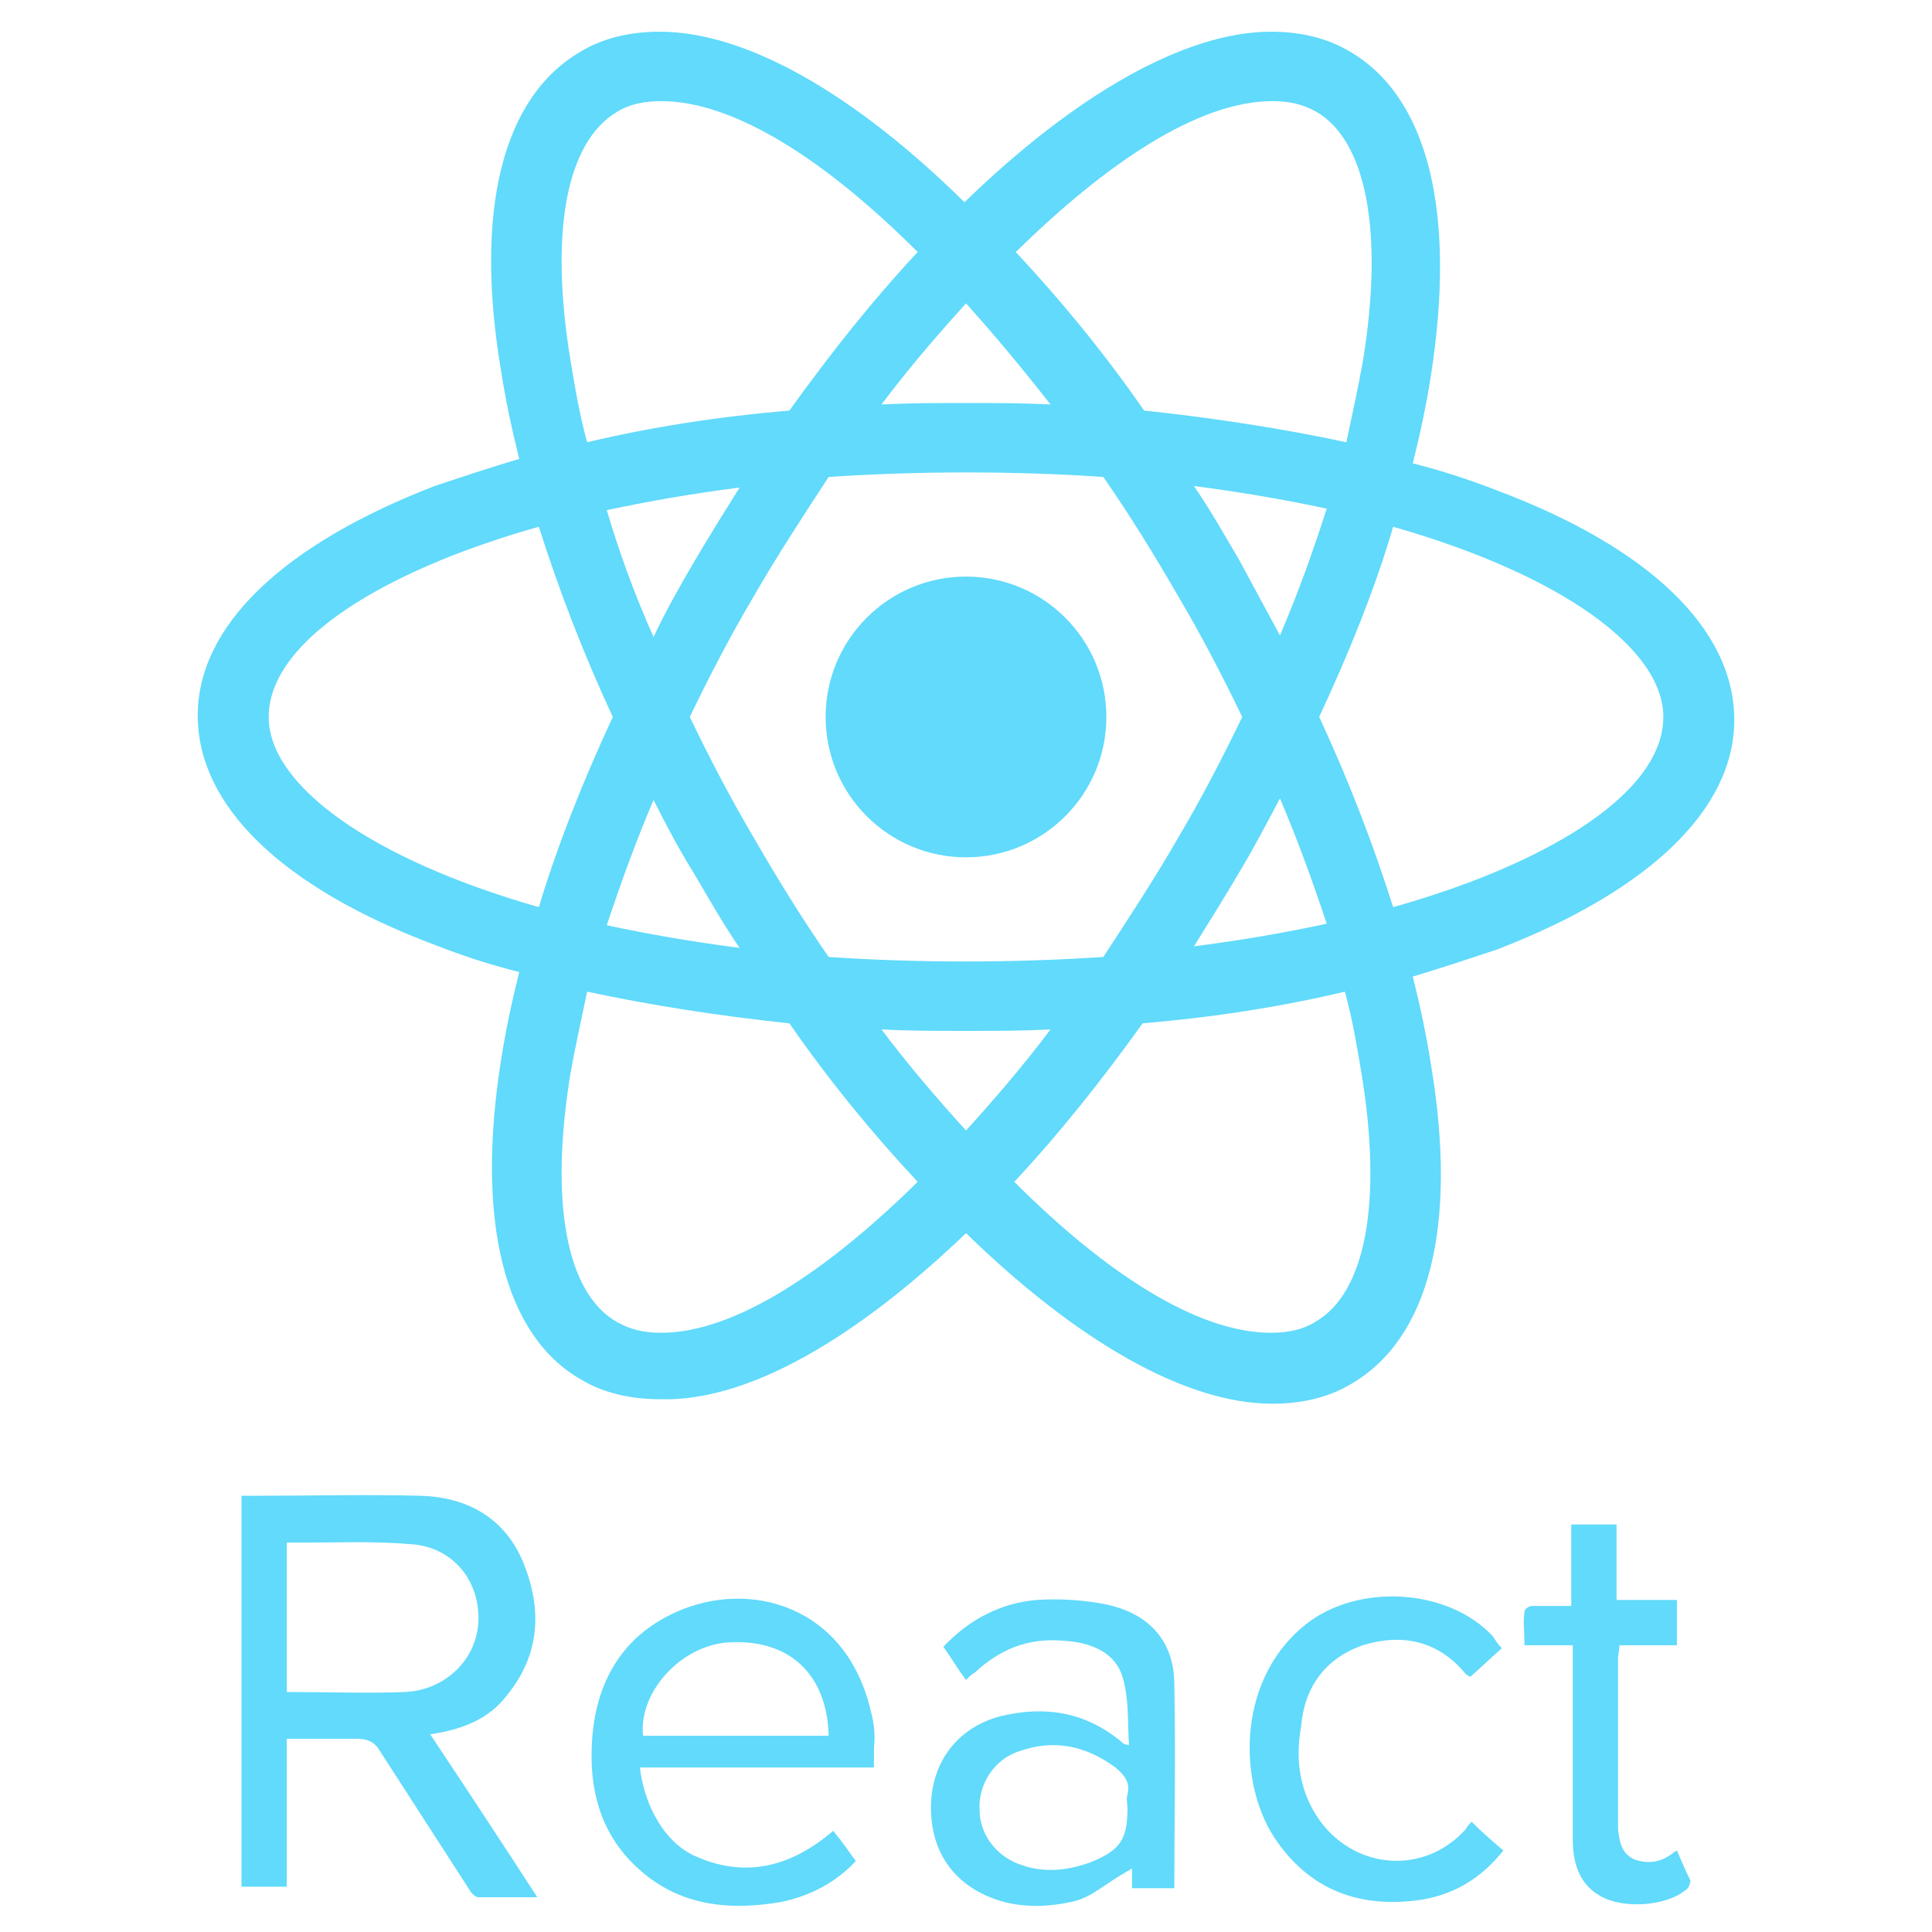
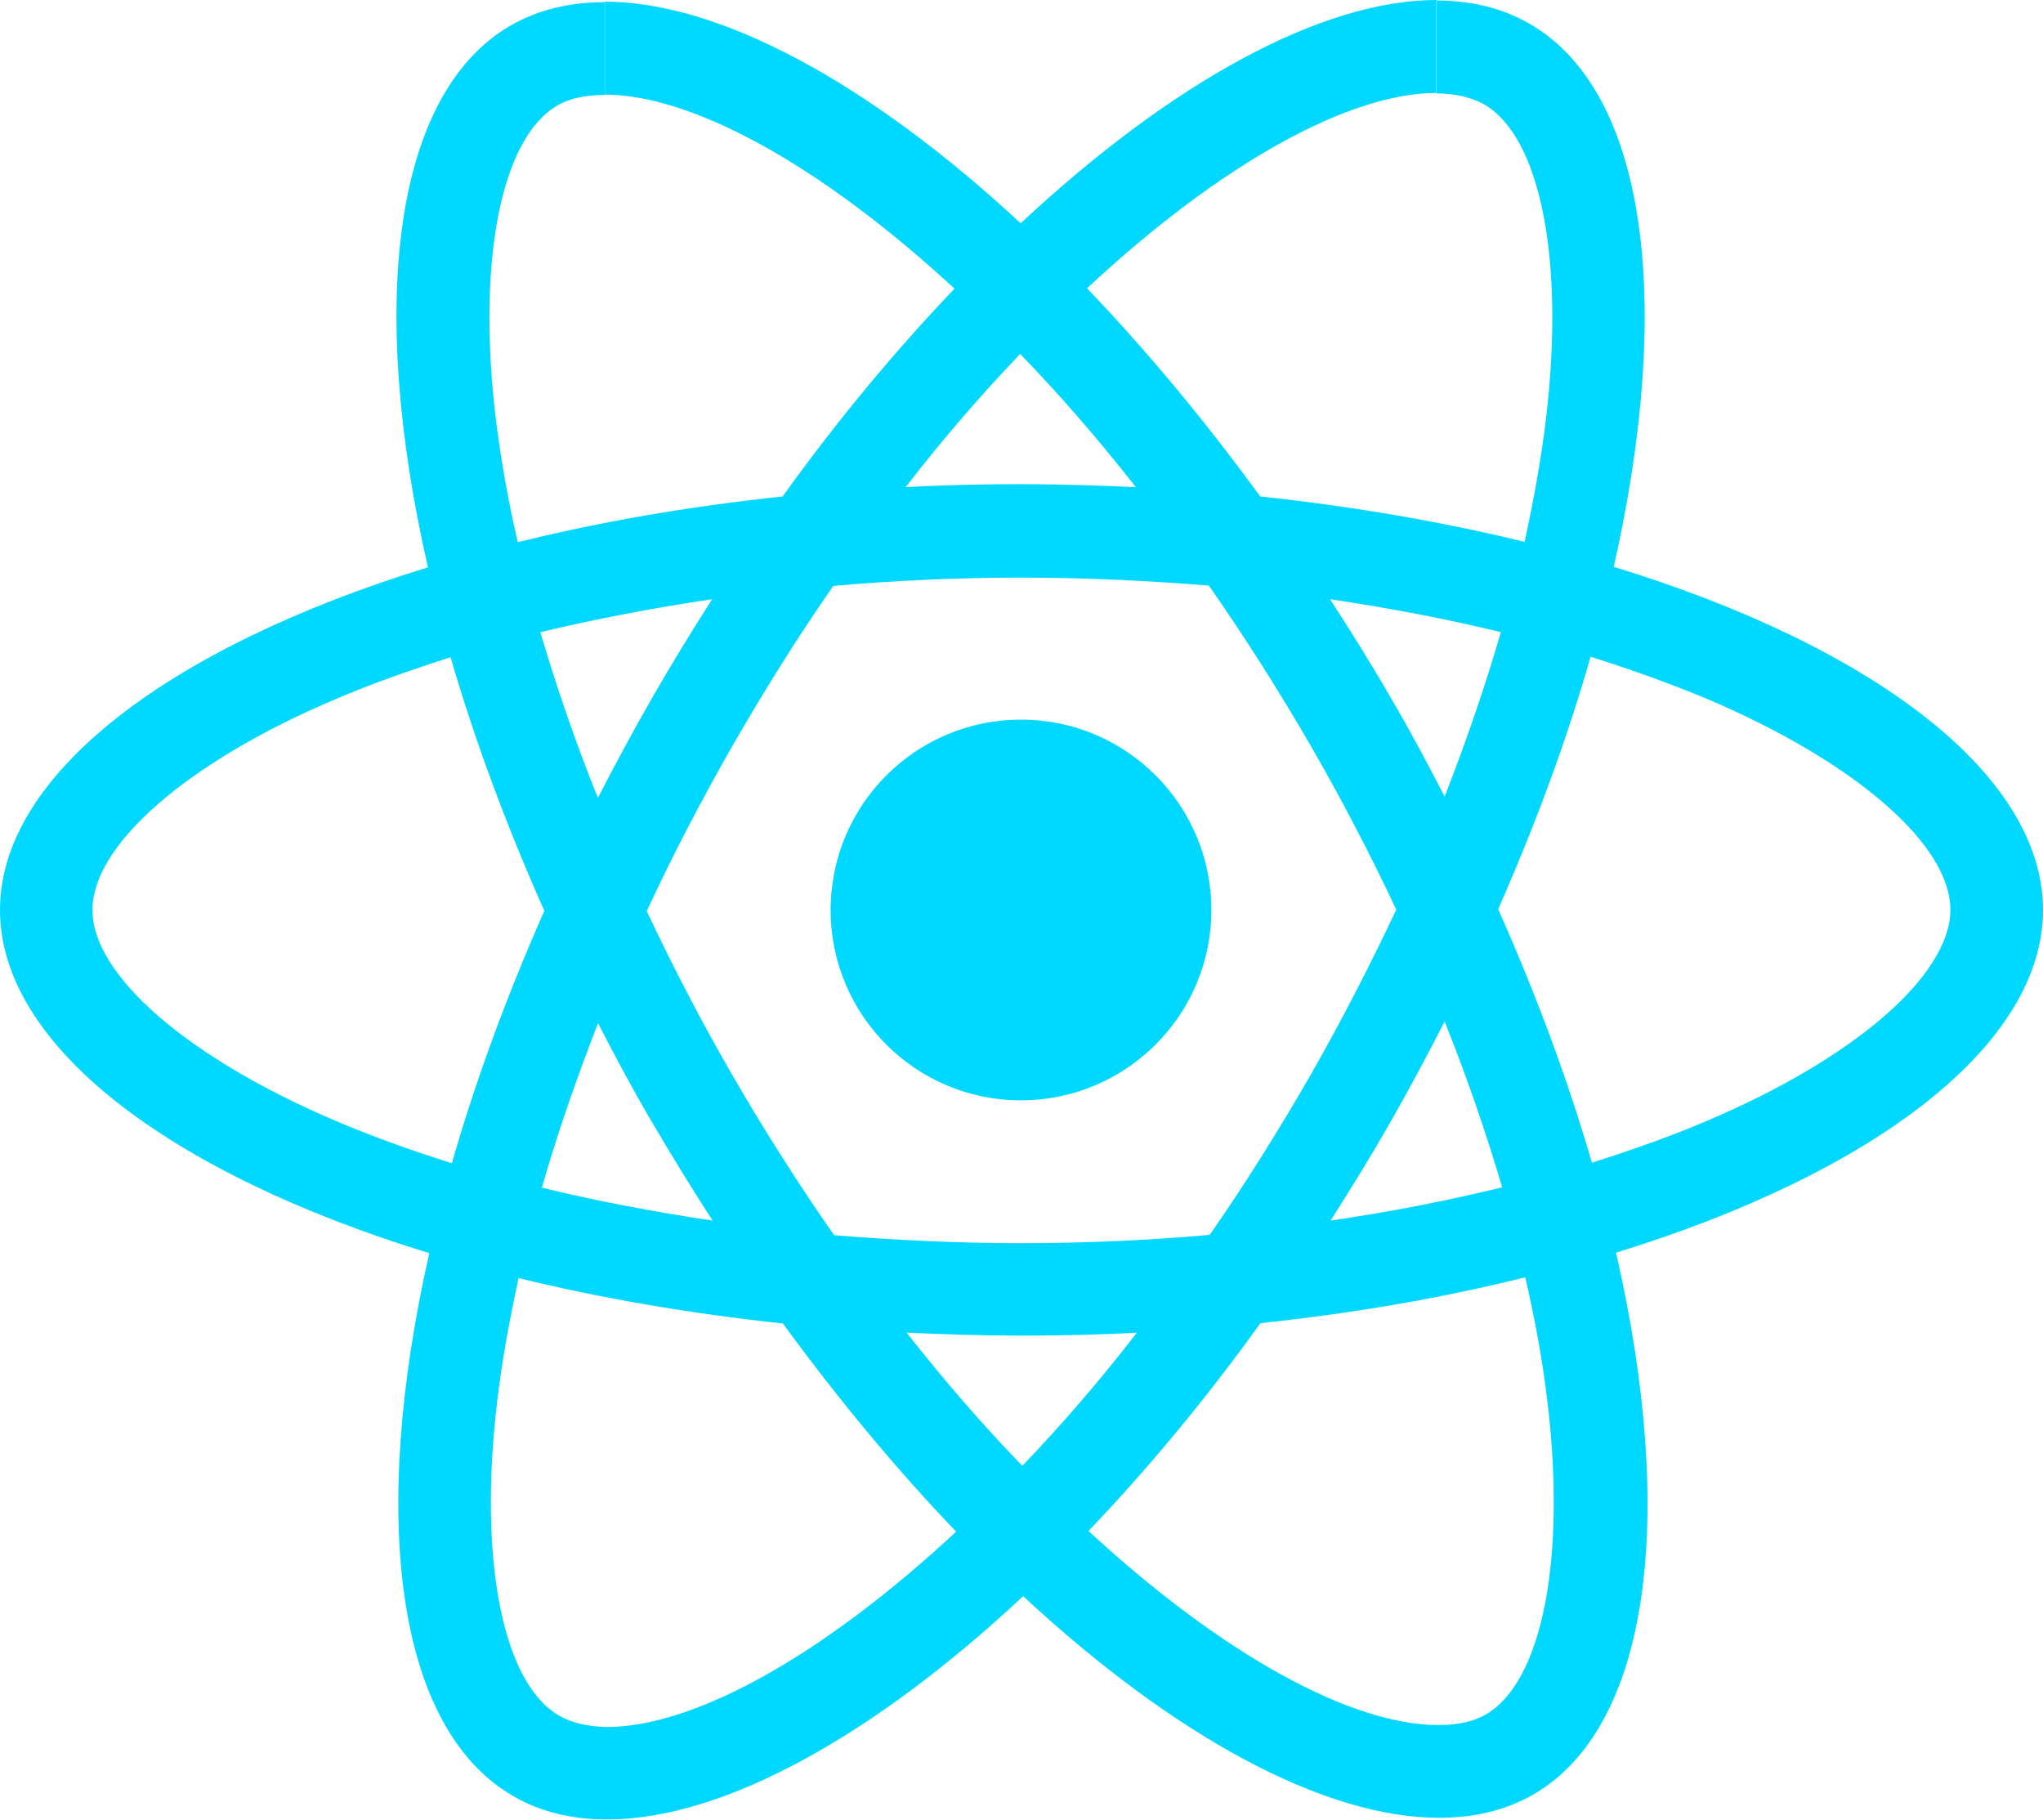
- <svg viewBox="0 0 128 128">
-   <g fill="#61DAFB">
-     <circle cx="64" cy="47.5" r="9.3" />
-     <path d="M64 81.7C71.3 88.8 78.5 93 84.3 93c1.9 0 3.7-.4 5.2-1.3 5.2-3 7.1-10.5 5.3-21.2-.3-1.9-.7-3.8-1.2-5.8 2-.6 3.8-1.2 5.6-1.8 10.1-3.9 15.7-9.3 15.7-15.2 0-6-5.6-11.4-15.7-15.2-1.8-.7-3.6-1.3-5.6-1.8.5-2 .9-3.9 1.2-5.8 1.7-10.9-.2-18.5-5.4-21.5-1.5-.9-3.3-1.3-5.2-1.3-5.7 0-13 4.2-20.3 11.3C56.7 6.3 49.5 2.1 43.7 2.1c-1.9 0-3.7.4-5.2 1.3-5.2 3-7.1 10.5-5.3 21.2.3 1.9.7 3.8 1.2 5.8-2 .6-3.8 1.2-5.6 1.8-10.1 3.9-15.7 9.3-15.7 15.2 0 6 5.6 11.4 15.7 15.2 1.8.7 3.6 1.3 5.6 1.8-.5 2-.9 3.9-1.2 5.8-1.7 10.7.2 18.3 5.3 21.2 1.5.9 3.3 1.3 5.2 1.3 5.8.2 13-4 20.3-11zm-5.6-13.5c1.8.1 3.7.1 5.6.1 1.9 0 3.8 0 5.6-.1-1.8 2.4-3.7 4.6-5.6 6.7-1.9-2.1-3.8-4.3-5.6-6.7zM46 57.9c1 1.7 1.9 3.3 3 4.9-3.1-.4-6-.9-8.8-1.5.9-2.7 1.9-5.5 3.1-8.3.8 1.6 1.7 3.3 2.7 4.9zm-5.8-24.1c2.8-.6 5.7-1.1 8.8-1.5-1 1.6-2 3.2-3 4.9-1 1.7-1.9 3.3-2.7 5-1.3-2.9-2.3-5.7-3.1-8.4zm5.5 13.7c1.3-2.7 2.7-5.4 4.3-8.1 1.5-2.6 3.2-5.2 4.9-7.8 3-.2 6-.3 9.1-.3 3.2 0 6.2.1 9.1.3 1.8 2.6 3.4 5.2 4.9 7.8 1.6 2.7 3 5.4 4.3 8.1-1.3 2.7-2.7 5.4-4.3 8.1-1.5 2.6-3.2 5.2-4.9 7.8-3 .2-6 .3-9.1.3-3.2 0-6.2-.1-9.1-.3-1.8-2.6-3.4-5.2-4.9-7.8-1.6-2.7-3-5.4-4.3-8.1zm39.1-5.4l-2.7-5c-1-1.7-1.9-3.3-3-4.9 3.1.4 6 .9 8.8 1.5-.9 2.8-1.9 5.6-3.1 8.4zm0 10.8c1.2 2.8 2.2 5.6 3.1 8.3-2.8.6-5.7 1.1-8.8 1.5 1-1.6 2-3.2 3-4.9.9-1.5 1.8-3.2 2.7-4.9zm2.3 34.7c-.8.5-1.8.7-2.9.7-4.9 0-11-4-17-10 2.9-3.1 5.7-6.6 8.5-10.5 4.7-.4 9.2-1.1 13.4-2.1.5 1.8.8 3.6 1.1 5.4 1.4 8.5.3 14.6-3.1 16.5zm5.2-52.7c11.2 3.2 17.9 8.1 17.9 12.6 0 3.9-4.6 7.8-12.7 10.9-1.6.6-3.4 1.2-5.2 1.7-1.3-4.1-2.9-8.3-4.9-12.6 2-4.3 3.7-8.5 4.9-12.6zm-8-28.2c1.1 0 2 .2 2.9.7 3.3 1.9 4.5 7.9 3.1 16.5-.3 1.7-.7 3.5-1.1 5.4-4.2-.9-8.7-1.6-13.4-2.1-2.7-3.9-5.6-7.4-8.5-10.5 6-5.9 12.1-10 17-10zM69.6 26.8c-1.8-.1-3.7-.1-5.6-.1s-3.8 0-5.6.1c1.8-2.4 3.7-4.6 5.6-6.7 1.9 2.1 3.8 4.4 5.6 6.7zM40.9 7.4c.8-.5 1.8-.7 2.9-.7 4.9 0 11 4 17 10-2.9 3.1-5.7 6.6-8.5 10.5-4.7.4-9.2 1.1-13.4 2.1-.5-1.8-.8-3.6-1.1-5.4-1.4-8.5-.3-14.5 3.1-16.5zm-5.2 52.7C24.5 56.9 17.8 52 17.8 47.5c0-3.9 4.6-7.8 12.7-10.9 1.6-.6 3.4-1.2 5.2-1.7 1.3 4.1 2.9 8.3 4.9 12.6-2 4.3-3.7 8.6-4.9 12.6zm2.1 11c.3-1.7.7-3.5 1.1-5.4 4.2.9 8.7 1.6 13.4 2.1 2.7 3.9 5.6 7.4 8.5 10.5-6 5.9-12.1 10-17 10-1.1 0-2-.2-2.9-.7-3.4-1.9-4.5-8-3.1-16.5zm-4.2 41.2c2.2-2.7 2.3-5.7 1.1-8.7-1.2-3-3.7-4.4-6.8-4.5-3.7-.1-7.5 0-11.2 0H16V125h3v-9.8h4.7c.6 0 1.1.2 1.4.7l6 9.3c.1.2.4.5.6.5h3.9c-2.4-3.7-4.7-7.2-7.1-10.8 2.1-.3 3.9-1 5.1-2.6zm-14.6-.2v-9.9h1.1c2.3 0 4.7-.1 7 .1 2.7.1 4.6 2.2 4.6 4.9s-2.2 4.8-4.9 4.9c-2.4.1-4.8 0-7.8 0zm38.7 1.3c-1.6-7-8-8.8-12.9-6.6-3.8 1.7-5.5 5-5.6 9.1-.1 3.1.8 5.9 3.2 8 2.7 2.4 6 2.7 9.4 2.1 1.9-.4 3.6-1.3 4.9-2.7-.5-.7-1-1.4-1.5-2-2.8 2.4-5.9 3.2-9.3 1.6-2.2-1.1-3.3-3.8-3.5-5.8h15.5v-1.3c.1-.9 0-1.7-.2-2.4zM42.6 115c-.3-3 2.7-6.2 6-6.2 3.8-.1 6.2 2.2 6.3 6.2H42.6zm30.7-8.7c-1.5-.3-3.1-.4-4.6-.3-2.4.2-4.5 1.3-6.2 3.1.5.7.9 1.4 1.5 2.2.2-.2.4-.4.6-.5 1.6-1.5 3.5-2.3 5.8-2.1 1.8.1 3.5.7 4 2.5.4 1.4.3 2.9.4 4.4-.3 0-.4-.1-.5-.2-2.4-2-5.1-2.4-8-1.7-2.7.7-4.4 2.8-4.6 5.5-.2 3.1 1.2 5.4 3.9 6.5 1.7.7 3.6.7 5.4.3 1.4-.3 2-1.1 4-2.2v1.3h2.8c0-4 .1-8.9 0-13.5 0-2.9-1.7-4.7-4.5-5.3zm1.4 12.6c-.1.3 0 .6 0 .9 0 2.1-.5 2.8-2.5 3.6-1.4.5-2.9.7-4.4.2-1.7-.5-2.9-2-2.9-3.7-.1-1.7 1-3.4 2.7-3.9 2.3-.8 4.4-.3 6.3 1.1.6.5 1 1 .8 1.8zm15.6-9.9c2.6-.8 5-.3 6.8 1.9l.3.2c.7-.6 1.3-1.2 2.1-1.9-.3-.3-.4-.5-.6-.8-2.9-3.1-8.6-3.5-12.1-1-4.9 3.6-4.8 10.6-2.4 14.3 2.3 3.5 5.6 4.7 9.5 4.2 2.3-.3 4.2-1.4 5.7-3.3-.7-.6-1.4-1.2-2.1-1.9-.2.2-.3.3-.4.5-2.7 3-7.2 2.7-9.6-.5-1.4-1.9-1.7-4.1-1.3-6.3.2-2.5 1.5-4.5 4.1-5.4zm20.8 13.6c-.2.1-.3.2-.3.2-.8.6-1.6.7-2.5.4-.9-.4-1-1.2-1.1-2v-11.4c0-.2 0 .2.1-.8h3.8v-3h-4v-5h-3v5.4h-2.6c-.2 0-.5.2-.5.4-.1.7 0 1.2 0 2.2h3.2v12.8c0 1.6.4 3 1.8 3.8 1.5.9 4.4.7 5.7-.4.2-.1.3-.5.3-.6-.3-.6-.6-1.3-.9-2z" />
+ <svg xmlns="http://www.w3.org/2000/svg" version="1.1" id="Layer_1" x="0px" y="0px" viewBox="0 0 122.88 109.43" style="enable-background:new 0 0 122.88 109.43" xml:space="preserve">
+   <style type="text/css">.st0{fill-rule:evenodd;clip-rule:evenodd;fill:#00D8FF;}</style>
+   <g>
+     <path class="st0" d="M122.88,54.73c0-8.14-10.19-15.85-25.82-20.64c3.61-15.93,2-28.6-5.06-32.66c-1.63-0.95-3.53-1.4-5.61-1.4 v5.59c1.15,0,2.08,0.23,2.86,0.65c3.41,1.95,4.88,9.39,3.73,18.96c-0.28,2.35-0.73,4.83-1.28,7.36c-4.91-1.2-10.27-2.13-15.9-2.73 c-3.38-4.63-6.89-8.84-10.42-12.52C73.54,9.74,81.2,5.59,86.41,5.59V0l0,0c-6.89,0-15.9,4.91-25.02,13.43 C52.27,4.96,43.26,0.1,36.37,0.1v5.59c5.18,0,12.87,4.13,21.04,11.67c-3.51,3.68-7.01,7.86-10.34,12.5 c-5.66,0.6-11.02,1.53-15.93,2.75c-0.58-2.5-1-4.93-1.3-7.26c-1.18-9.57,0.28-17.01,3.66-18.99c0.75-0.45,1.73-0.65,2.88-0.65V0.13 l0,0c-2.1,0-4.01,0.45-5.66,1.4c-7.04,4.06-8.62,16.71-4.98,32.59C10.14,38.92,0,46.61,0,54.73c0,8.14,10.19,15.85,25.82,20.64 c-3.61,15.93-2,28.6,5.06,32.66c1.63,0.95,3.53,1.4,5.64,1.4c6.89,0,15.9-4.91,25.02-13.43c9.12,8.47,18.13,13.33,25.02,13.33 c2.1,0,4.01-0.45,5.66-1.4c7.04-4.06,8.62-16.71,4.98-32.59C112.74,70.56,122.88,62.84,122.88,54.73L122.88,54.73z M72.86,54.73 c0-6.32-5.12-11.45-11.45-11.45c-6.32,0-11.45,5.12-11.45,11.45s5.12,11.45,11.45,11.45C67.74,66.17,72.86,61.05,72.86,54.73 L72.86,54.73z M36.34,0.1L36.34,0.1L36.34,0.1L36.34,0.1z M90.27,38.02c-0.93,3.23-2.08,6.56-3.38,9.89c-1.03-2-2.1-4.01-3.28-6.01 c-1.15-2-2.38-3.96-3.61-5.86C83.56,36.57,86.99,37.22,90.27,38.02L90.27,38.02z M78.8,64.7c-1.95,3.38-3.96,6.59-6.04,9.57 c-3.73,0.33-7.51,0.5-11.32,0.5c-3.78,0-7.56-0.18-11.27-0.48c-2.08-2.98-4.11-6.16-6.06-9.52c-1.9-3.28-3.63-6.61-5.21-9.97 c1.55-3.36,3.31-6.71,5.18-9.99c1.95-3.38,3.96-6.59,6.04-9.57c3.73-0.33,7.51-0.5,11.32-0.5c3.78,0,7.56,0.18,11.27,0.48 c2.08,2.98,4.11,6.16,6.06,9.52c1.9,3.28,3.63,6.61,5.21,9.97C82.4,58.06,80.68,61.41,78.8,64.7L78.8,64.7z M86.89,61.44 c1.35,3.36,2.5,6.71,3.46,9.97c-3.28,0.8-6.74,1.48-10.32,2c1.23-1.93,2.45-3.91,3.61-5.94C84.78,65.47,85.86,63.44,86.89,61.44 L86.89,61.44z M61.49,88.16c-2.33-2.4-4.66-5.08-6.96-8.01c2.25,0.1,4.56,0.18,6.89,0.18c2.35,0,4.68-0.05,6.96-0.18 C66.12,83.08,63.79,85.76,61.49,88.16L61.49,88.16z M42.86,73.41c-3.56-0.53-6.99-1.18-10.27-1.98c0.93-3.23,2.08-6.56,3.38-9.89 c1.03,2,2.1,4.01,3.28,6.01C40.43,69.56,41.63,71.51,42.86,73.41L42.86,73.41z M61.36,21.29c2.33,2.4,4.66,5.08,6.96,8.01 c-2.25-0.1-4.56-0.18-6.89-0.18c-2.35,0-4.68,0.05-6.96,0.18C56.73,26.37,59.06,23.69,61.36,21.29L61.36,21.29z M42.83,36.04 c-1.23,1.93-2.45,3.91-3.61,5.94c-1.15,2-2.23,4.01-3.26,6.01c-1.35-3.36-2.5-6.71-3.46-9.97C35.79,37.24,39.25,36.57,42.83,36.04 L42.83,36.04z M20.16,67.4c-8.87-3.78-14.6-8.74-14.6-12.67c0-3.93,5.74-8.92,14.6-12.67c2.15-0.93,4.51-1.75,6.94-2.53 c1.43,4.91,3.31,10.02,5.64,15.25c-2.3,5.21-4.16,10.29-5.56,15.18C24.7,69.18,22.34,68.33,20.16,67.4L20.16,67.4z M33.64,103.19 c-3.41-1.95-4.88-9.39-3.73-18.96c0.28-2.35,0.73-4.83,1.28-7.36c4.91,1.2,10.27,2.13,15.9,2.73c3.38,4.63,6.89,8.84,10.42,12.52 c-8.17,7.59-15.83,11.75-21.04,11.75C35.34,103.84,34.39,103.62,33.64,103.19L33.64,103.19z M93.05,84.11 c1.18,9.57-0.28,17.01-3.66,18.99c-0.75,0.45-1.73,0.65-2.88,0.65c-5.18,0-12.87-4.13-21.04-11.67c3.51-3.68,7.01-7.86,10.34-12.5 c5.66-0.6,11.02-1.53,15.93-2.76C92.32,79.35,92.77,81.78,93.05,84.11L93.05,84.11z M102.69,67.4c-2.15,0.93-4.51,1.75-6.94,2.53 c-1.43-4.91-3.31-10.02-5.64-15.25c2.3-5.21,4.16-10.29,5.56-15.18c2.48,0.78,4.83,1.63,7.04,2.55c8.87,3.78,14.6,8.74,14.6,12.67 C117.29,58.66,111.56,63.64,102.69,67.4L102.69,67.4z" />
  </g>
</svg>
